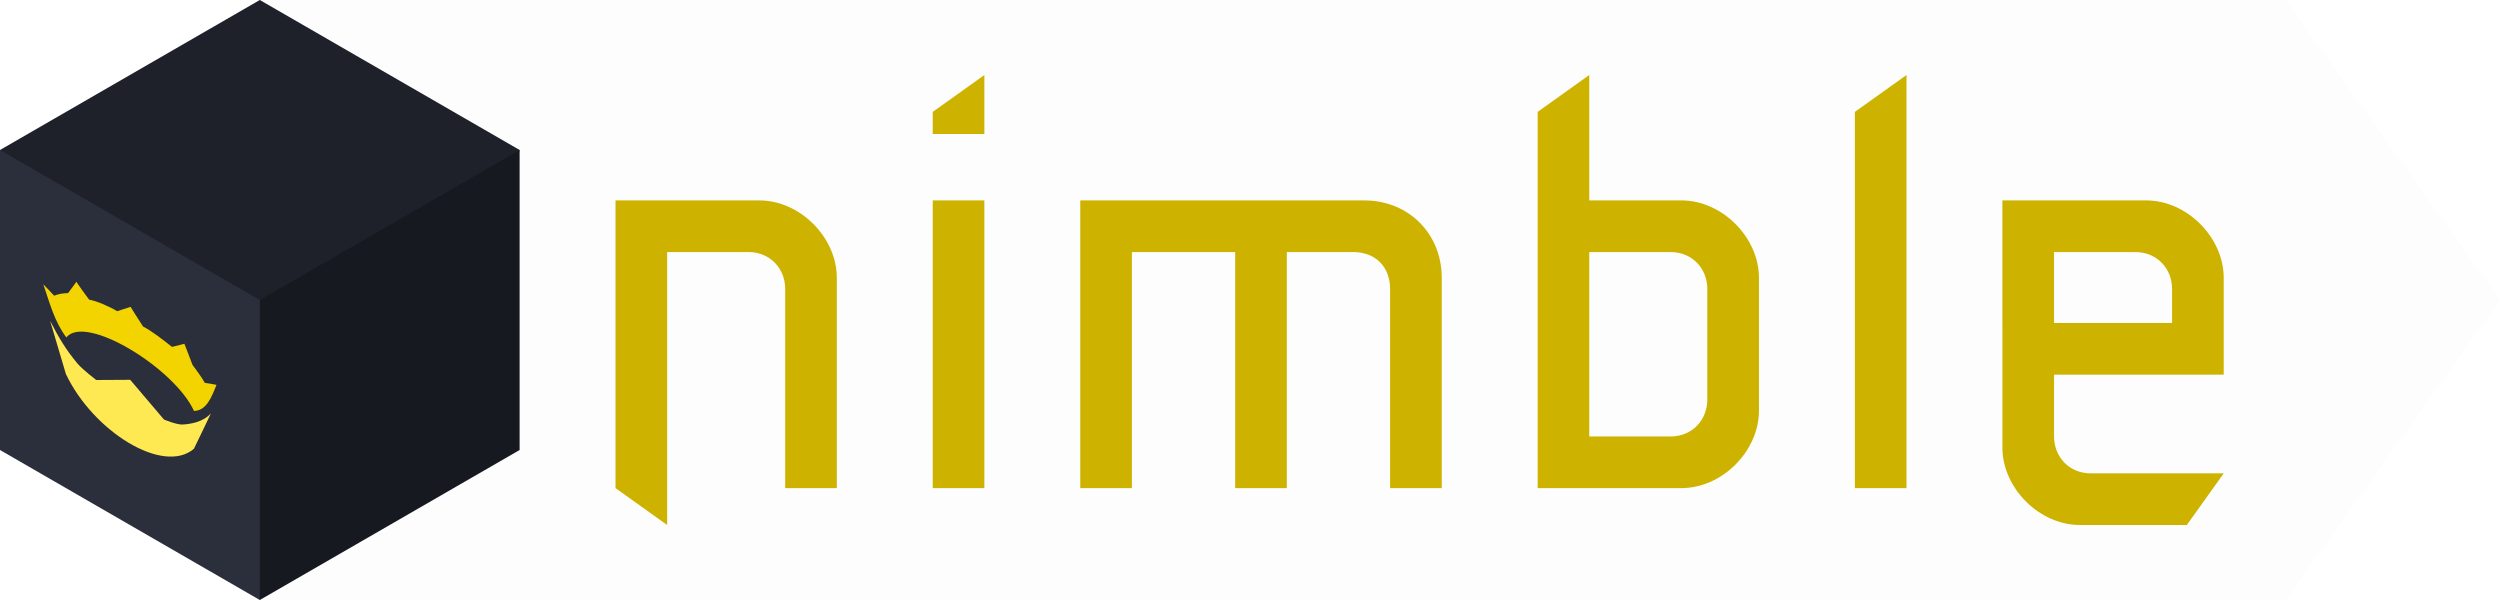
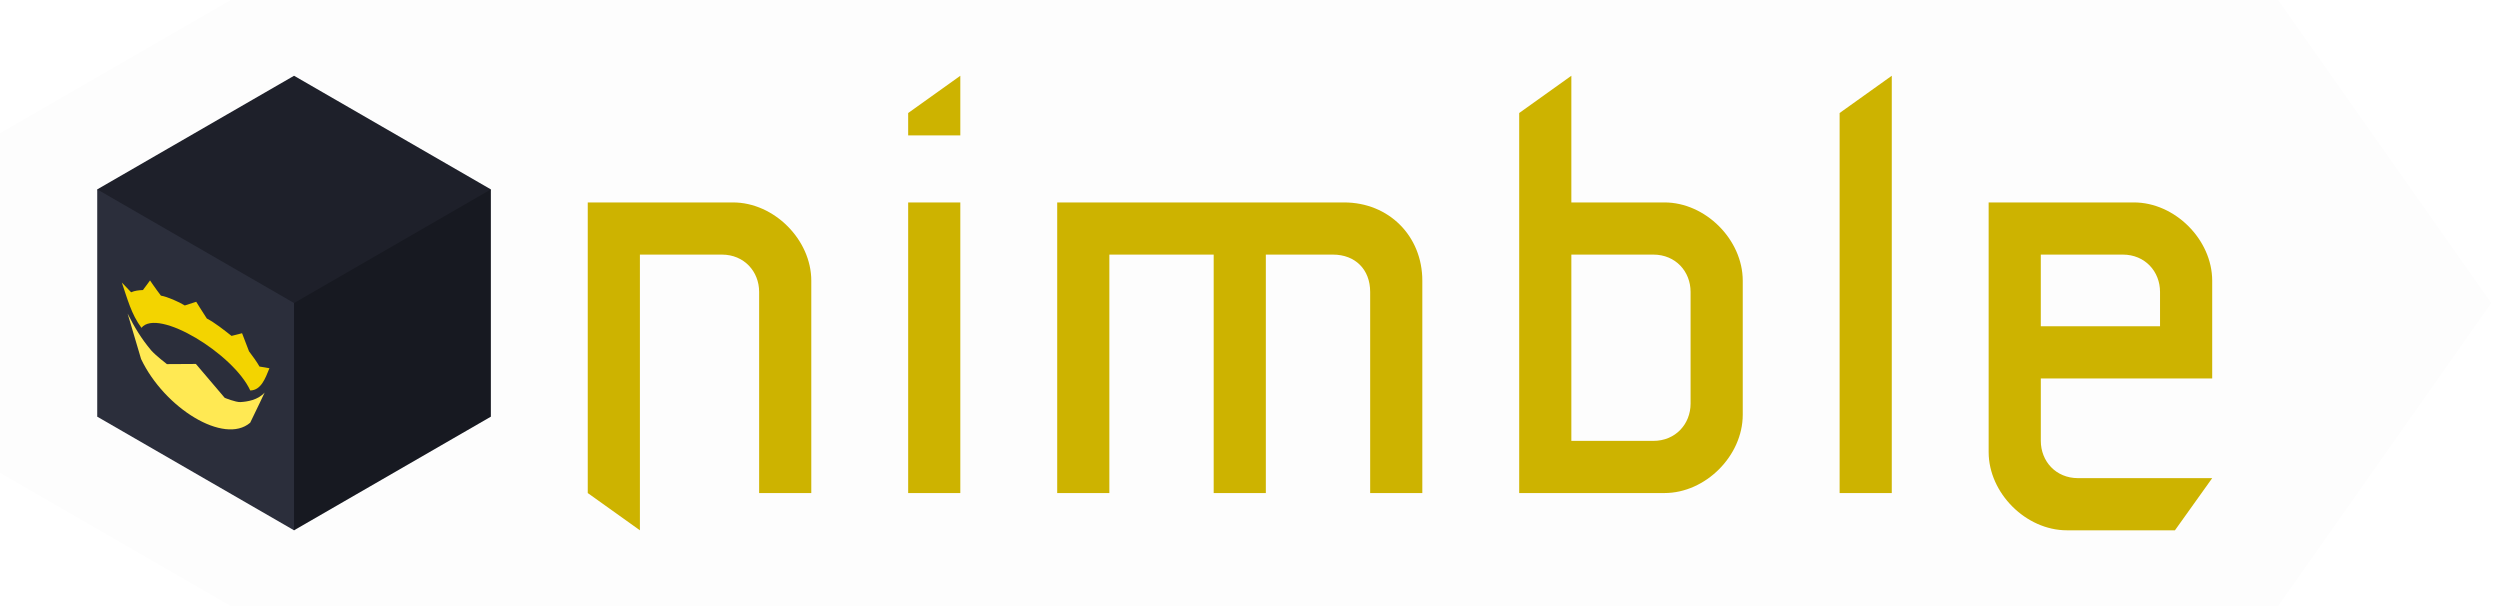
- <svg xmlns="http://www.w3.org/2000/svg" width="100%" height="100%" viewBox="0 0 200 48" version="1.1" xml:space="preserve" style="fill-rule:evenodd;clip-rule:evenodd;stroke-linejoin:round;stroke-miterlimit:2;">
-   <g id="nimble-tag-2" transform="matrix(0.749064,0,0,0.75,0,0)">
+ <svg xmlns="http://www.w3.org/2000/svg" width="100%" height="100%" viewBox="0 0 198 48" version="1.1" xml:space="preserve" style="fill-rule:evenodd;clip-rule:evenodd;stroke-linejoin:round;stroke-miterlimit:2;">
+   <g id="nimble-tag-2" transform="matrix(0.741573,0,0,0.75,0,0)">
    <rect x="0" y="0" width="267" height="64" style="fill:none;" />
    <clipPath id="_clip1">
      <rect x="0" y="0" width="267" height="64" />
    </clipPath>
    <g clip-path="url(#_clip1)">
-       <g id="background" transform="matrix(1.00125,0,0,1,0,-7.57912e-14)">
-         <path d="M243.809,0.001L243.81,0L266.667,32L243.81,64L243.809,63.999L243.809,64L27.713,64L27.713,0L243.809,0L243.809,0.001Z" style="fill:rgb(253,253,253);" />
+       <g id="background" transform="matrix(1.34848,0,0,1.33333,-3.63049,0)">
+         <path d="M20.973,0L183.117,0L183.117,0.001L183.117,0L200,24L183.117,48L20.973,48L2.692,37.446L2.692,10.554L20.973,0Z" style="fill:rgb(253,253,253);" />
      </g>
-       <g id="box" transform="matrix(1.00125,0,0,1,0,-7.57912e-14)">
-         <g id="top" transform="matrix(0.5,0,0,0.5,-277.128,-48)">
-           <path d="M609.682,96L554.256,128L557.871,162.489L609.682,160L655.887,161.182L665.108,128L609.682,96Z" style="fill:rgb(30,32,42);" />
+       <g id="box" transform="matrix(0.379261,0,0,0.375,-325.949,-220)">
+         <g id="cube">
+           <path id="top" d="M942.236,608L886.81,640L942.236,736L997.661,640L942.236,608Z" style="fill:rgb(30,32,42);" />
+           <path id="left" d="M886.81,640L942.236,672L942.236,736L886.81,704L886.81,640Z" style="fill:rgb(43,46,59);" />
+           <g id="right" transform="matrix(-1,0,0,1,1884.47,-1.10412e-13)">
+             <path d="M886.81,640L942.236,672L942.236,736L886.81,704L886.81,640Z" style="fill:rgb(23,25,33);" />
+           </g>
        </g>
-         <g id="left" transform="matrix(0.15396,0.0888889,0,0.177778,-101.614,-85.3333)">
-           <path d="M840,240L660,240L660,420L840,420L886.882,306.559L840,240Z" style="fill:rgb(43,46,59);" />
-         </g>
-         <g id="right" transform="matrix(-0.15396,0.0888889,0,0.177778,157.039,-85.3333)">
-           <rect x="660" y="240" width="180" height="180" style="fill:rgb(23,25,33);" />
-         </g>
-         <g id="crown" transform="matrix(0.259483,0.149813,0,0.299625,-228.916,-215.341)">
-           <g id="crown-front" transform="matrix(1,0,0,1,368.129,-117.29)">
+         <g id="crown" transform="matrix(0.583837,0.337079,0,0.674157,346.708,-95.0112)">
+           <g id="bottom" transform="matrix(1,0,0,1,405.086,173.498)">
            <path d="M534.666,498.777C534.666,498.777 538.498,508.055 541.159,514.502C552.436,529.38 581.233,530.415 593.787,514.79C596.758,508.095 600.766,498.687 600.766,498.687C597.545,503.458 592.303,506.752 589.075,508.526C586.781,509.782 581.489,510.542 581.489,510.542L567.593,503.341L553.617,510.398C553.617,510.398 548.395,509.559 546.031,508.454C541.259,505.906 538.049,502.897 534.666,498.777Z" style="fill:rgb(255,233,83);fill-rule:nonzero;" />
          </g>
-           <g id="crown-back" transform="matrix(1,0,0,1,368.129,-117.29)">
+           <g id="top1" transform="matrix(1,0,0,1,405.086,173.498)">
            <path d="M567.753,477.29C567.753,477.29 565.025,479.446 562.244,481.587C559.382,481.497 553.771,482.137 550.73,483.243C547.929,481.468 545.468,479.509 545.468,479.509C545.468,479.509 543.365,483.127 542.042,485.251C540.081,486.294 538.111,487.467 536.356,489.02C534.314,488.209 531.948,487.221 531.871,487.188C534.574,492.641 536.392,498.102 541.336,501.384C549.207,488.952 585.784,490.098 593.817,501.313C599.009,498.605 601.029,492.779 603.071,487.399C602.847,487.473 600.068,488.403 598.267,489.09C597.192,487.92 594.658,486.12 593.217,485.251C591.851,482.749 589.862,479.368 589.862,479.368C589.862,479.368 587.506,481.12 584.776,483.032C581.088,482.351 576.626,481.524 572.874,481.728C570.32,479.629 567.753,477.29 567.753,477.29L567.753,477.29Z" style="fill:rgb(243,212,0);fill-rule:nonzero;" />
          </g>
        </g>
      </g>
-       <g id="text" transform="matrix(1.50187,0,0,1.5,-17.5053,-16)">
+       <g id="text" transform="matrix(1.51705,0,0,1.5,-21.3126,-16)">
        <g id="n" transform="matrix(0.655738,0,0,0.655738,-351.047,-296.977)">
          <path d="M619.871,522.09L619.871,490.89L635.471,490.89C639.871,490.89 643.871,494.89 643.871,499.29C643.871,503.69 643.871,522.09 643.871,522.09L638.271,522.09C638.271,522.09 638.271,507.69 638.271,500.49C638.271,498.315 636.671,496.49 634.271,496.49L625.471,496.49L625.471,526.09L619.871,522.09Z" style="fill:rgb(205,179,0);fill-rule:nonzero;" />
        </g>
        <g id="i" transform="matrix(0.655738,0,0,0.655738,-2.27929,16)">
          <path d="M128,44.8L122.4,44.8L122.4,13.6L128,13.6L128,44.8ZM122.4,6.4L128,6.4L128,0L122.4,4L122.4,6.4Z" style="fill:rgb(205,179,0);fill-rule:nonzero;" />
        </g>
        <g id="m" transform="matrix(0.655738,0,0,0.655738,-351.047,-296.977)">
          <path d="M675.871,522.09L670.271,522.09L670.271,490.89L701.071,490.89C705.871,490.89 709.471,494.49 709.471,499.29L709.471,522.09L703.871,522.09L703.871,500.49C703.871,498.09 702.271,496.49 699.871,496.49L692.671,496.49L692.671,522.09L687.071,522.09L687.071,496.49L675.871,496.49L675.871,522.09Z" style="fill:rgb(205,179,0);fill-rule:nonzero;" />
        </g>
        <g id="b" transform="matrix(0.655738,0,0,0.655738,55.4256,16)">
          <path d="M100,4L105.6,0L105.6,13.6L115.601,13.6C120,13.6 124,17.6 124.001,22C124.001,24.746 124.001,28.182 124.001,30.376C124.001,31.593 124.001,33.694 124.001,36.4C124,40.8 120,44.8 115.601,44.8L100,44.8L100,4ZM105.6,19.2L105.6,39.2L114.4,39.2C116.8,39.2 118.4,37.375 118.4,35.2C118.4,32.232 118.4,30.692 118.4,29.906C118.4,28.443 118.4,26.282 118.4,23.2C118.4,21.025 116.8,19.2 114.4,19.2L105.6,19.2Z" style="fill:rgb(205,179,0);fill-rule:nonzero;" />
        </g>
        <g id="l" transform="matrix(0.655738,0,0,0.655738,55.4256,16)">
          <path d="M140.001,44.8L134.401,44.8L134.401,4L140.001,0L140.001,44.8Z" style="fill:rgb(205,179,0);fill-rule:nonzero;" />
        </g>
        <g id="e" transform="matrix(0.655738,0,0,0.655738,55.4256,16)">
          <path d="M170.401,48.8L158.801,48.8C154.401,48.8 150.401,44.8 150.401,40.4C150.4,36 150.401,35.503 150.401,35.503L150.401,26.897L150.4,26.897L150.4,13.6L166.001,13.6C170.4,13.6 174.4,17.6 174.401,22C174.401,26.354 174.401,26.886 174.401,26.897L174.401,26.897L174.401,32.497L156.001,32.497L156.001,35.503C156.001,35.503 156.001,36.302 156.001,39.2C156.001,41.375 157.601,43.2 160.001,43.2L174.401,43.2L170.401,48.8ZM164.8,19.2L156,19.2L156,26.897L156.001,26.897L168.801,26.897C168.801,26.897 168.8,26.098 168.8,23.2C168.8,21.025 167.2,19.2 164.8,19.2Z" style="fill:rgb(205,179,0);" />
        </g>
      </g>
    </g>
  </g>
</svg>
